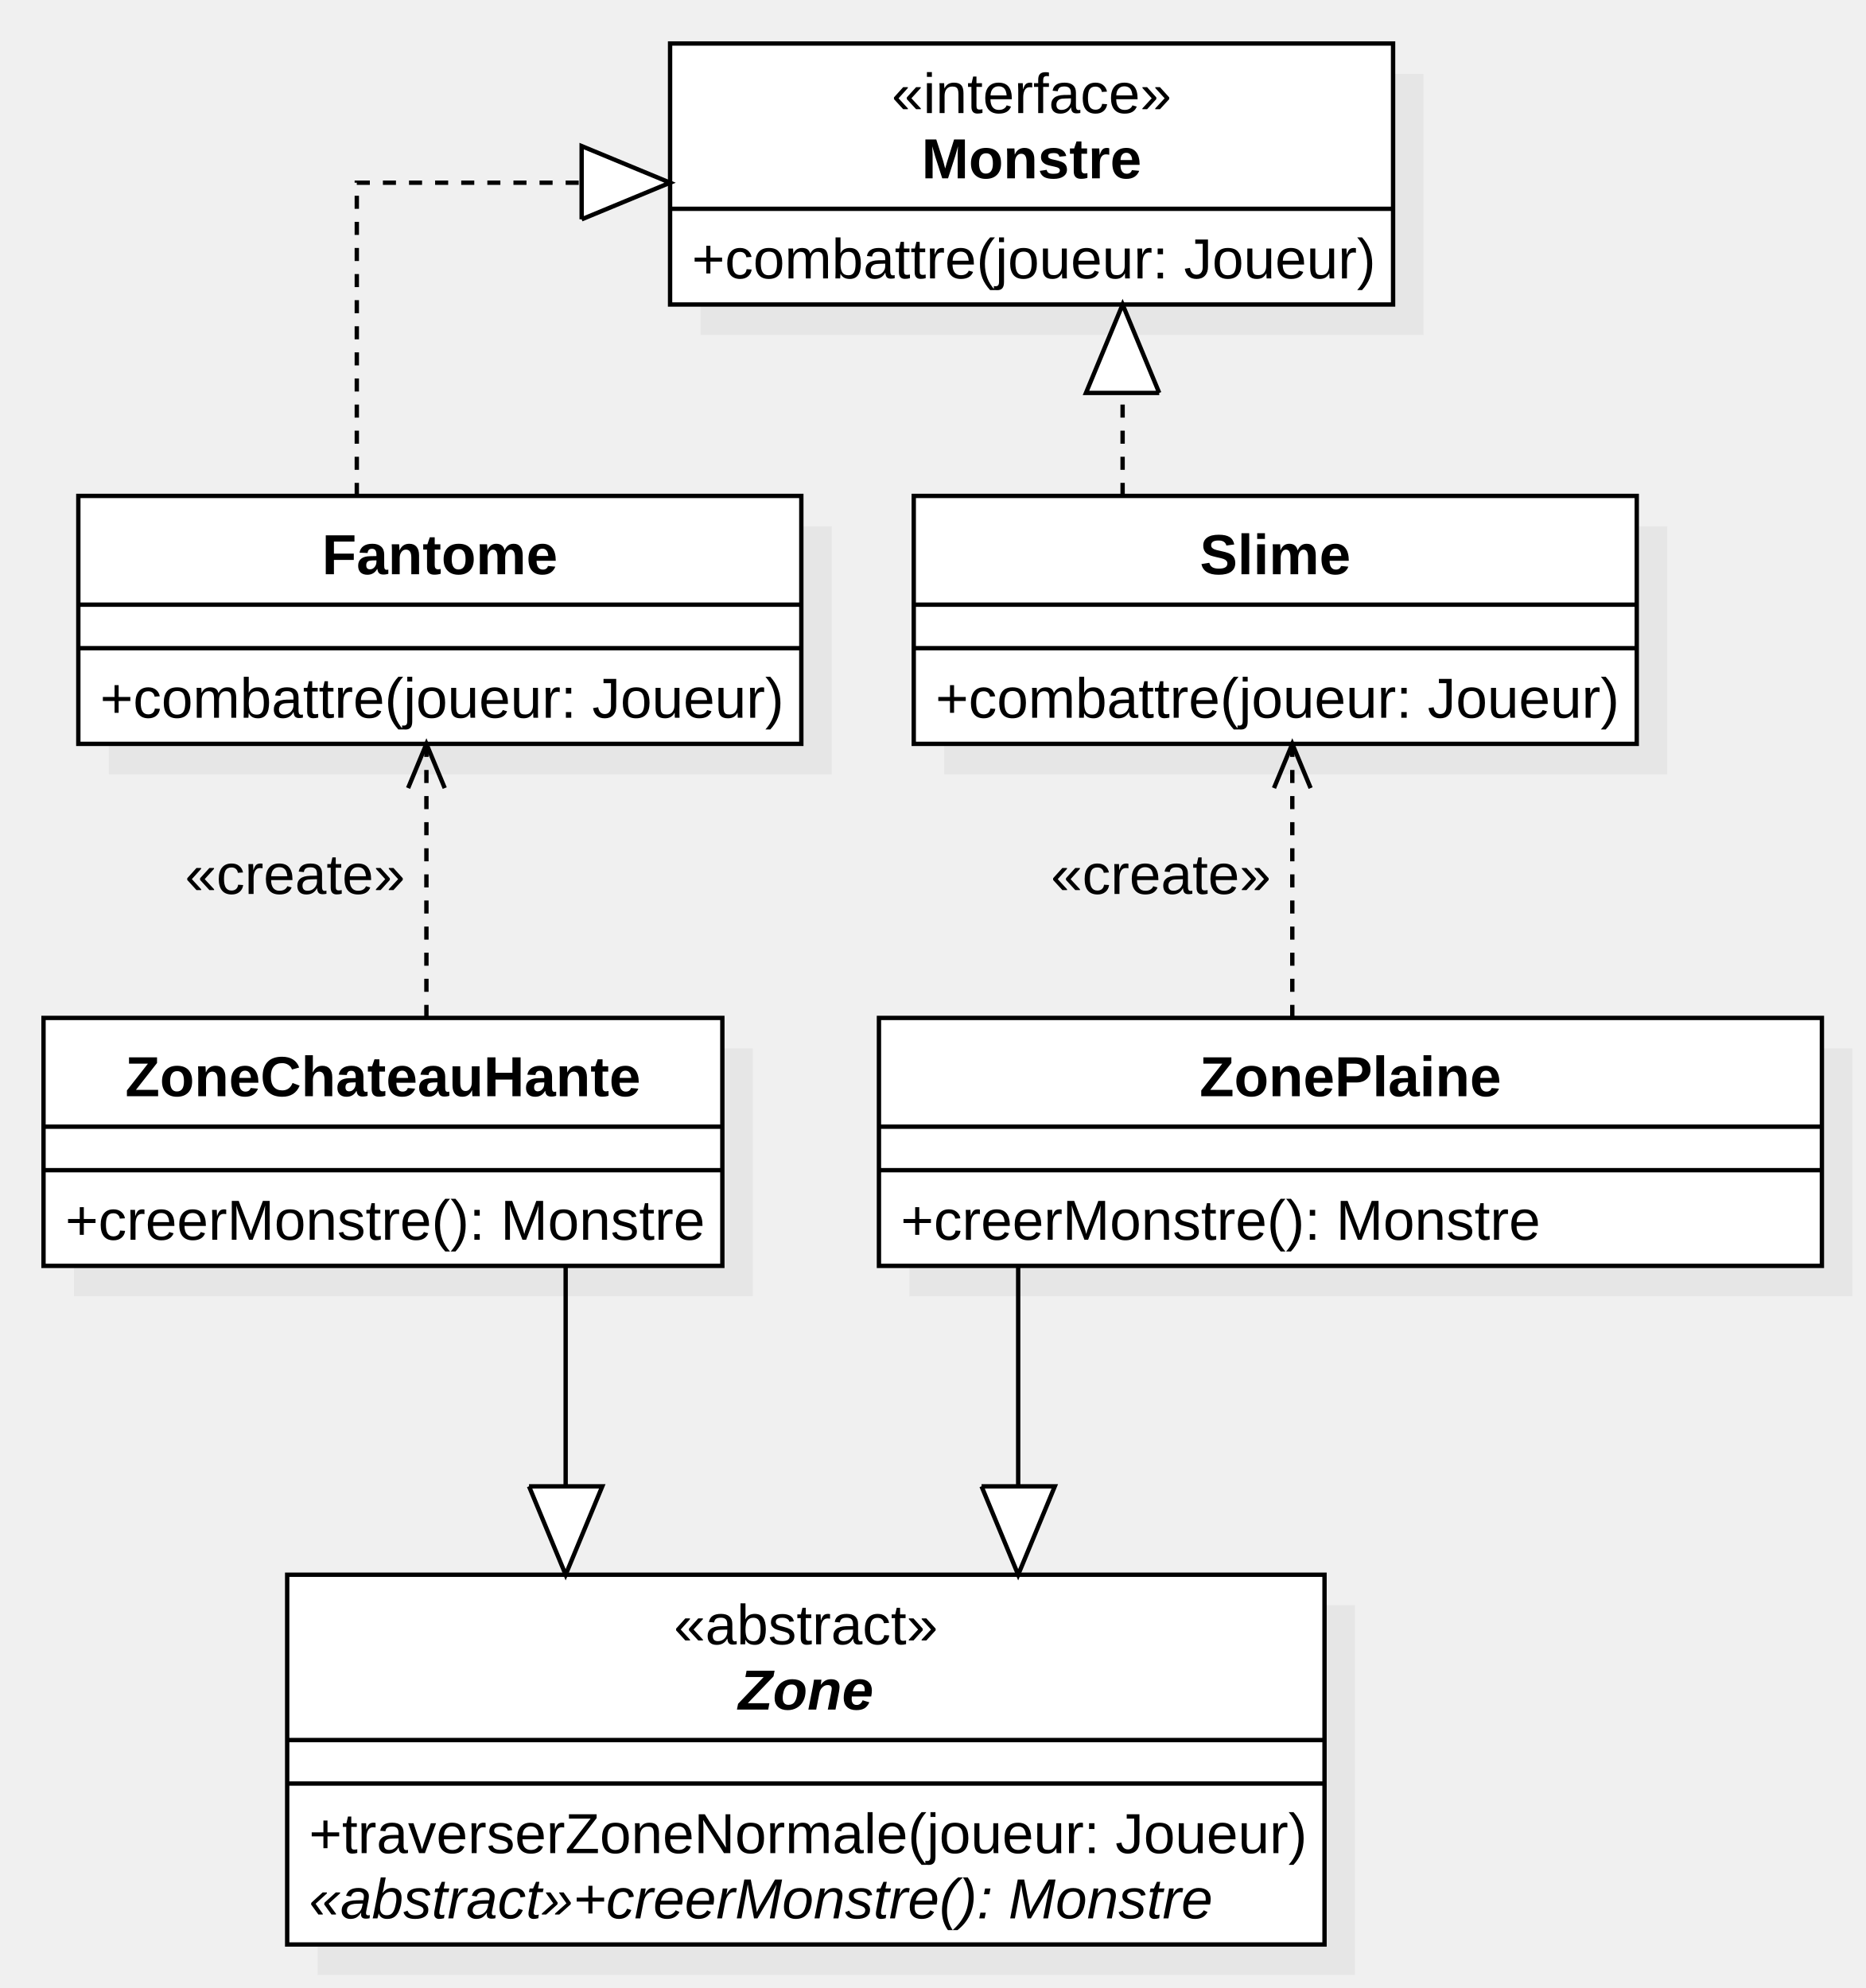
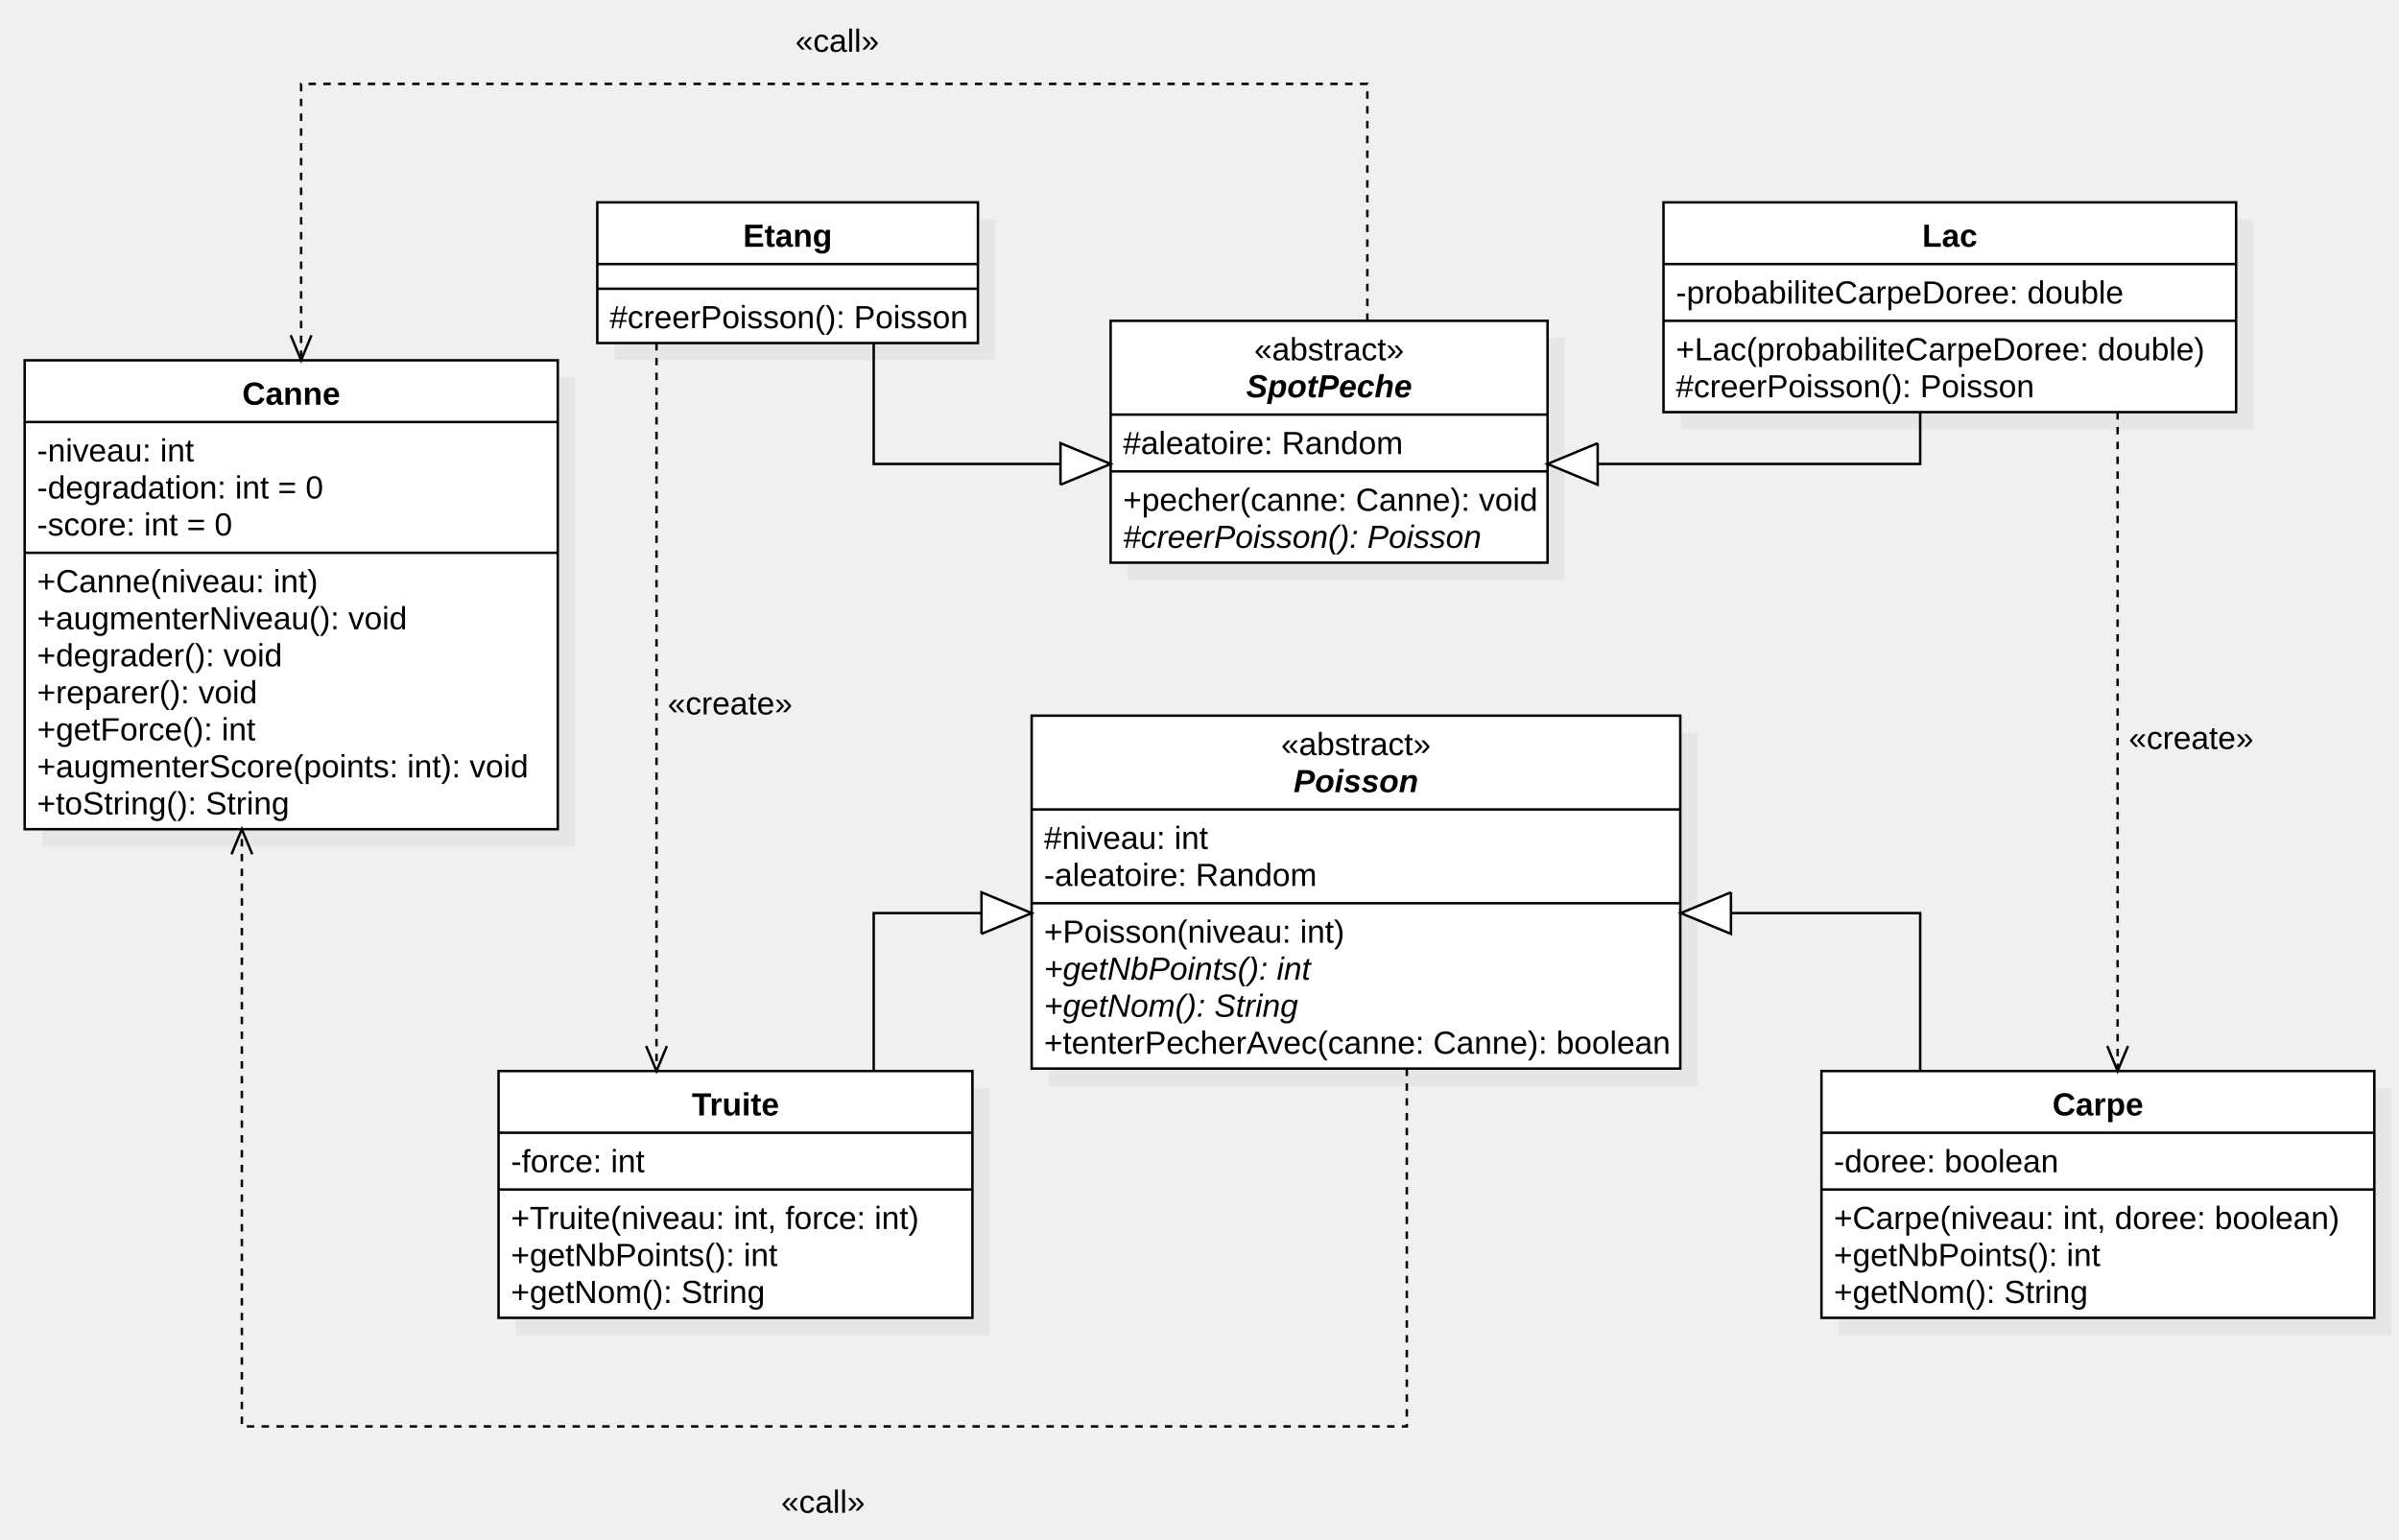
- <svg xmlns="http://www.w3.org/2000/svg" version="1.1" width="428.714" height="457">
+ <svg xmlns="http://www.w3.org/2000/svg" version="1.1" width="972" height="624">
  <defs />
  <g>
-     <g transform="translate(-158,-70) scale(1,1)">
-       <rect fill="#C0C0C0" stroke="none" x="319" y="87" width="166.162" height="60" opacity="0.2" />
-     </g>
-     <g transform="translate(-158,-70) scale(1,1)">
-       <rect fill="#ffffff" stroke="none" x="312" y="80" width="166.162" height="60" />
-     </g>
-     <g transform="translate(-158,-70) scale(1,1)">
-       <path fill="none" stroke="#000000" d="M 312 80 L 478.162 80 L 478.162 140 L 312 140 L 312 80 Z Z" stroke-miterlimit="10" />
-     </g>
-     <g transform="translate(-158,-70) scale(1,1)">
-       <path fill="none" stroke="#000000" d="M 312 118 L 478.162 118" stroke-miterlimit="10" />
-     </g>
-     <g transform="translate(-158,-70) scale(1,1)">
-       <g>
-         <path fill="none" stroke="none" />
-         <text fill="#000000" stroke="none" font-family="Arial" font-size="13px" font-style="normal" font-weight="normal" text-decoration="none" x="362.92" y="96">«interface»</text>
-       </g>
-     </g>
-     <g transform="translate(-158,-70) scale(1,1)">
-       <g>
-         <path fill="none" stroke="none" />
-         <text fill="#000000" stroke="none" font-family="Arial" font-size="13px" font-style="normal" font-weight="bold" text-decoration="none" x="369.801" y="111">Monstre</text>
-       </g>
-     </g>
-     <g transform="translate(-158,-70) scale(1,1)">
-       <g>
-         <path fill="none" stroke="none" />
-         <text fill="#000000" stroke="none" font-family="Arial" font-size="13px" font-style="normal" font-weight="normal" text-decoration="none" x="317" y="134">+combattre(joueur: Joueur)</text>
-       </g>
-     </g>
-     <g transform="translate(-158,-70) scale(1,1)">
-       <rect fill="#C0C0C0" stroke="none" x="375" y="191" width="166.162" height="57" opacity="0.2" />
-     </g>
-     <g transform="translate(-158,-70) scale(1,1)">
-       <rect fill="#ffffff" stroke="none" x="368" y="184" width="166.162" height="57" />
-     </g>
-     <g transform="translate(-158,-70) scale(1,1)">
-       <path fill="none" stroke="#000000" d="M 368 184 L 534.162 184 L 534.162 241 L 368 241 L 368 184 Z Z" stroke-miterlimit="10" />
-     </g>
-     <g transform="translate(-158,-70) scale(1,1)">
-       <path fill="none" stroke="#000000" d="M 368 209 L 534.162 209" stroke-miterlimit="10" />
-     </g>
-     <g transform="translate(-158,-70) scale(1,1)">
-       <path fill="none" stroke="#000000" d="M 368 219 L 534.162 219" stroke-miterlimit="10" />
-     </g>
-     <g transform="translate(-158,-70) scale(1,1)">
-       <g>
-         <path fill="none" stroke="none" />
-         <text fill="#000000" stroke="none" font-family="Arial" font-size="13px" font-style="normal" font-weight="bold" text-decoration="none" x="433.739" y="202">Slime</text>
-       </g>
-     </g>
-     <g transform="translate(-158,-70) scale(1,1)">
-       <g>
-         <path fill="none" stroke="none" />
-         <text fill="#000000" stroke="none" font-family="Arial" font-size="13px" font-style="normal" font-weight="normal" text-decoration="none" x="373" y="235">+combattre(joueur: Joueur)</text>
-       </g>
-     </g>
-     <g transform="translate(-158,-70) scale(1,1)">
-       <rect fill="#C0C0C0" stroke="none" x="183" y="191" width="166.162" height="57" opacity="0.2" />
-     </g>
-     <g transform="translate(-158,-70) scale(1,1)">
-       <rect fill="#ffffff" stroke="none" x="176" y="184" width="166.162" height="57" />
-     </g>
-     <g transform="translate(-158,-70) scale(1,1)">
-       <path fill="none" stroke="#000000" d="M 176 184 L 342.162 184 L 342.162 241 L 176 241 L 176 184 Z Z" stroke-miterlimit="10" />
-     </g>
-     <g transform="translate(-158,-70) scale(1,1)">
-       <path fill="none" stroke="#000000" d="M 176 209 L 342.162 209" stroke-miterlimit="10" />
-     </g>
-     <g transform="translate(-158,-70) scale(1,1)">
-       <path fill="none" stroke="#000000" d="M 176 219 L 342.162 219" stroke-miterlimit="10" />
-     </g>
-     <g transform="translate(-158,-70) scale(1,1)">
-       <g>
-         <path fill="none" stroke="none" />
-         <text fill="#000000" stroke="none" font-family="Arial" font-size="13px" font-style="normal" font-weight="bold" text-decoration="none" x="231.995" y="202">Fantome</text>
-       </g>
-     </g>
-     <g transform="translate(-158,-70) scale(1,1)">
-       <g>
-         <path fill="none" stroke="none" />
-         <text fill="#000000" stroke="none" font-family="Arial" font-size="13px" font-style="normal" font-weight="normal" text-decoration="none" x="181" y="235">+combattre(joueur: Joueur)</text>
-       </g>
-     </g>
-     <g transform="translate(-158,-70) scale(1,1)">
-       <path fill="none" stroke="#000000" d="M 416 184 L 416 140" stroke-miterlimit="10" stroke-dasharray="3" />
-     </g>
-     <g transform="translate(-158,-70) scale(1,1)">
-       <path fill="#FFFFFF" stroke="none" d="M 424.419 160.325 L 416 140 L 407.581 160.325" />
-     </g>
-     <g transform="translate(-158,-70) scale(1,1)">
-       <path fill="none" stroke="#000000" d="M 424.419 160.325 L 416 140 L 407.581 160.325 L 424.419 160.325" stroke-miterlimit="10" />
-     </g>
-     <g transform="translate(-158,-70) scale(1,1)">
-       <path fill="none" stroke="#000000" d="M 240 184 L 240 112 L 312 112" stroke-miterlimit="10" stroke-dasharray="3" />
-     </g>
-     <g transform="translate(-158,-70) scale(1,1)">
-       <path fill="#FFFFFF" stroke="none" d="M 291.675 120.419 L 312 112 L 291.675 103.581" />
-     </g>
-     <g transform="translate(-158,-70) scale(1,1)">
-       <path fill="none" stroke="#000000" d="M 291.675 120.419 L 312 112 L 291.675 103.581 L 291.675 120.419" stroke-miterlimit="10" />
-     </g>
-     <g transform="translate(-158,-70) scale(1,1)">
-       <rect fill="#C0C0C0" stroke="none" x="231" y="439" width="238.404" height="85" opacity="0.2" />
-     </g>
-     <g transform="translate(-158,-70) scale(1,1)">
-       <rect fill="#ffffff" stroke="none" x="224" y="432" width="238.404" height="85" />
-     </g>
-     <g transform="translate(-158,-70) scale(1,1)">
-       <path fill="none" stroke="#000000" d="M 224 432 L 462.404 432 L 462.404 517 L 224 517 L 224 432 Z Z" stroke-miterlimit="10" />
-     </g>
-     <g transform="translate(-158,-70) scale(1,1)">
-       <path fill="none" stroke="#000000" d="M 224 470 L 462.404 470" stroke-miterlimit="10" />
-     </g>
-     <g transform="translate(-158,-70) scale(1,1)">
-       <path fill="none" stroke="#000000" d="M 224 480 L 462.404 480" stroke-miterlimit="10" />
-     </g>
-     <g transform="translate(-158,-70) scale(1,1)">
-       <g>
-         <path fill="none" stroke="none" />
-         <text fill="#000000" stroke="none" font-family="Arial" font-size="13px" font-style="normal" font-weight="normal" text-decoration="none" x="312.851" y="448">«abstract»</text>
-       </g>
-     </g>
-     <g transform="translate(-158,-70) scale(1,1)">
-       <g>
-         <path fill="none" stroke="none" />
-         <text fill="#000000" stroke="none" font-family="Arial" font-size="13px" font-style="italic" font-weight="bold" text-decoration="none" x="327.676" y="463">Zone</text>
-       </g>
-     </g>
-     <g transform="translate(-158,-70) scale(1,1)">
-       <g>
-         <path fill="none" stroke="none" />
-         <text fill="#000000" stroke="none" font-family="Arial" font-size="13px" font-style="normal" font-weight="normal" text-decoration="none" x="229" y="496">+traverserZoneNormale(joueur: Joueur)</text>
-       </g>
-     </g>
-     <g transform="translate(-158,-70) scale(1,1)">
-       <g>
-         <path fill="none" stroke="none" />
-         <text fill="#000000" stroke="none" font-family="Arial" font-size="13px" font-style="italic" font-weight="normal" text-decoration="none" x="229" y="511">«abstract»+creerMonstre(): Monstre</text>
-       </g>
-     </g>
-     <g transform="translate(-158,-70) scale(1,1)">
-       <rect fill="#C0C0C0" stroke="none" x="367" y="311" width="216.714" height="57" opacity="0.2" />
-     </g>
-     <g transform="translate(-158,-70) scale(1,1)">
-       <rect fill="#ffffff" stroke="none" x="360" y="304" width="216.714" height="57" />
-     </g>
-     <g transform="translate(-158,-70) scale(1,1)">
-       <path fill="none" stroke="#000000" d="M 360 304 L 576.714 304 L 576.714 361 L 360 361 L 360 304 Z Z" stroke-miterlimit="10" />
-     </g>
-     <g transform="translate(-158,-70) scale(1,1)">
-       <path fill="none" stroke="#000000" d="M 360 329 L 576.714 329" stroke-miterlimit="10" />
-     </g>
-     <g transform="translate(-158,-70) scale(1,1)">
-       <path fill="none" stroke="#000000" d="M 360 339 L 576.714 339" stroke-miterlimit="10" />
-     </g>
-     <g transform="translate(-158,-70) scale(1,1)">
-       <g>
-         <path fill="none" stroke="none" />
-         <text fill="#000000" stroke="none" font-family="Arial" font-size="13px" font-style="normal" font-weight="bold" text-decoration="none" x="433.683" y="322">ZonePlaine</text>
-       </g>
-     </g>
-     <g transform="translate(-158,-70) scale(1,1)">
-       <g>
-         <path fill="none" stroke="none" />
-         <text fill="#000000" stroke="none" font-family="Arial" font-size="13px" font-style="normal" font-weight="normal" text-decoration="none" x="365" y="355">+creerMonstre(): Monstre</text>
-       </g>
-     </g>
-     <g transform="translate(-158,-70) scale(1,1)">
-       <rect fill="#C0C0C0" stroke="none" x="175" y="311" width="156.012" height="57" opacity="0.2" />
-     </g>
-     <g transform="translate(-158,-70) scale(1,1)">
-       <rect fill="#ffffff" stroke="none" x="168" y="304" width="156.012" height="57" />
-     </g>
-     <g transform="translate(-158,-70) scale(1,1)">
-       <path fill="none" stroke="#000000" d="M 168 304 L 324.012 304 L 324.012 361 L 168 361 L 168 304 Z Z" stroke-miterlimit="10" />
-     </g>
-     <g transform="translate(-158,-70) scale(1,1)">
-       <path fill="none" stroke="#000000" d="M 168 329 L 324.012 329" stroke-miterlimit="10" />
-     </g>
-     <g transform="translate(-158,-70) scale(1,1)">
-       <path fill="none" stroke="#000000" d="M 168 339 L 324.012 339" stroke-miterlimit="10" />
-     </g>
-     <g transform="translate(-158,-70) scale(1,1)">
-       <g>
-         <path fill="none" stroke="none" />
-         <text fill="#000000" stroke="none" font-family="Arial" font-size="13px" font-style="normal" font-weight="bold" text-decoration="none" x="186.776" y="322">ZoneChateauHante</text>
-       </g>
-     </g>
-     <g transform="translate(-158,-70) scale(1,1)">
-       <g>
-         <path fill="none" stroke="none" />
-         <text fill="#000000" stroke="none" font-family="Arial" font-size="13px" font-style="normal" font-weight="normal" text-decoration="none" x="173" y="355">+creerMonstre(): Monstre</text>
-       </g>
-     </g>
-     <g transform="translate(-158,-70) scale(1,1)">
-       <path fill="none" stroke="#000000" d="M 288 361 L 288 432" stroke-miterlimit="10" />
-     </g>
-     <g transform="translate(-158,-70) scale(1,1)">
-       <path fill="#FFFFFF" stroke="none" d="M 279.581 411.675 L 288 432 L 296.419 411.675" />
-     </g>
-     <g transform="translate(-158,-70) scale(1,1)">
-       <path fill="none" stroke="#000000" d="M 279.581 411.675 L 288 432 L 296.419 411.675 L 279.581 411.675" stroke-miterlimit="10" />
-     </g>
-     <g transform="translate(-158,-70) scale(1,1)">
-       <path fill="none" stroke="#000000" d="M 392 361 L 392 432" stroke-miterlimit="10" />
-     </g>
-     <g transform="translate(-158,-70) scale(1,1)">
-       <path fill="#FFFFFF" stroke="none" d="M 383.581 411.675 L 392 432 L 400.419 411.675" />
-     </g>
-     <g transform="translate(-158,-70) scale(1,1)">
-       <path fill="none" stroke="#000000" d="M 383.581 411.675 L 392 432 L 400.419 411.675 L 383.581 411.675" stroke-miterlimit="10" />
-     </g>
-     <g transform="translate(-158,-70) scale(1,1)">
-       <path fill="none" stroke="#000000" d="M 256 304 L 256 241" stroke-miterlimit="10" stroke-dasharray="3" />
-     </g>
-     <g transform="translate(-158,-70) scale(1,1)">
-       <path fill="none" stroke="#000000" d="M 260.21 251.163 L 256 241 L 251.79 251.163" stroke-miterlimit="10" />
-     </g>
-     <g transform="translate(-158,-70) scale(1,1)">
-       <g>
-         <path fill="none" stroke="none" />
-         <text fill="#000000" stroke="none" font-family="Arial" font-size="13px" font-style="normal" font-weight="normal" text-decoration="none" x="200.5" y="275.5">«create»</text>
-       </g>
-     </g>
-     <g transform="translate(-158,-70) scale(1,1)">
-       <path fill="none" stroke="#000000" d="M 455 304 L 455 241" stroke-miterlimit="10" stroke-dasharray="3" />
-     </g>
-     <g transform="translate(-158,-70) scale(1,1)">
-       <path fill="none" stroke="#000000" d="M 459.21 251.163 L 455 241 L 450.79 251.163" stroke-miterlimit="10" />
-     </g>
-     <g transform="translate(-158,-70) scale(1,1)">
-       <g>
-         <path fill="none" stroke="none" />
-         <text fill="#000000" stroke="none" font-family="Arial" font-size="13px" font-style="normal" font-weight="normal" text-decoration="none" x="399.5" y="275.5">«create»</text>
+     <g transform="translate(-22,-206) scale(1,1)">
+       <rect fill="#C0C0C0" stroke="none" x="39" y="359" width="216" height="190" opacity="0.2" />
+     </g>
+     <g transform="translate(-22,-206) scale(1,1)">
+       <rect fill="#ffffff" stroke="none" x="32" y="352" width="216" height="190" />
+     </g>
+     <g transform="translate(-22,-206) scale(1,1)">
+       <path fill="none" stroke="#000000" d="M 32 352 L 248 352 L 248 542 L 32 542 L 32 352 Z Z" stroke-miterlimit="10" />
+     </g>
+     <g transform="translate(-22,-206) scale(1,1)">
+       <path fill="none" stroke="#000000" d="M 32 377 L 248 377" stroke-miterlimit="10" />
+     </g>
+     <g transform="translate(-22,-206) scale(1,1)">
+       <path fill="none" stroke="#000000" d="M 32 430 L 248 430" stroke-miterlimit="10" />
+     </g>
+     <g transform="translate(-22,-206) scale(1,1)">
+       <g>
+         <path fill="none" stroke="none" />
+         <text fill="#000000" stroke="none" font-family="Arial" font-size="13px" font-style="normal" font-weight="bold" text-decoration="none" x="120.135" y="370">Canne</text>
+       </g>
+     </g>
+     <g transform="translate(-22,-206) scale(1,1)">
+       <g>
+         <path fill="none" stroke="none" />
+         <text fill="#000000" stroke="none" font-family="Arial" font-size="13px" font-style="normal" font-weight="normal" text-decoration="none" x="37" y="393">-niveau: int</text>
+       </g>
+     </g>
+     <g transform="translate(-22,-206) scale(1,1)">
+       <g>
+         <path fill="none" stroke="none" />
+         <text fill="#000000" stroke="none" font-family="Arial" font-size="13px" font-style="normal" font-weight="normal" text-decoration="none" x="37" y="408">-degradation: int = 0</text>
+       </g>
+     </g>
+     <g transform="translate(-22,-206) scale(1,1)">
+       <g>
+         <path fill="none" stroke="none" />
+         <text fill="#000000" stroke="none" font-family="Arial" font-size="13px" font-style="normal" font-weight="normal" text-decoration="none" x="37" y="423">-score: int = 0</text>
+       </g>
+     </g>
+     <g transform="translate(-22,-206) scale(1,1)">
+       <g>
+         <path fill="none" stroke="none" />
+         <text fill="#000000" stroke="none" font-family="Arial" font-size="13px" font-style="normal" font-weight="normal" text-decoration="none" x="37" y="446">+Canne(niveau: int)</text>
+       </g>
+     </g>
+     <g transform="translate(-22,-206) scale(1,1)">
+       <g>
+         <path fill="none" stroke="none" />
+         <text fill="#000000" stroke="none" font-family="Arial" font-size="13px" font-style="normal" font-weight="normal" text-decoration="none" x="37" y="461">+augmenterNiveau(): void</text>
+       </g>
+     </g>
+     <g transform="translate(-22,-206) scale(1,1)">
+       <g>
+         <path fill="none" stroke="none" />
+         <text fill="#000000" stroke="none" font-family="Arial" font-size="13px" font-style="normal" font-weight="normal" text-decoration="none" x="37" y="476">+degrader(): void</text>
+       </g>
+     </g>
+     <g transform="translate(-22,-206) scale(1,1)">
+       <g>
+         <path fill="none" stroke="none" />
+         <text fill="#000000" stroke="none" font-family="Arial" font-size="13px" font-style="normal" font-weight="normal" text-decoration="none" x="37" y="491">+reparer(): void</text>
+       </g>
+     </g>
+     <g transform="translate(-22,-206) scale(1,1)">
+       <g>
+         <path fill="none" stroke="none" />
+         <text fill="#000000" stroke="none" font-family="Arial" font-size="13px" font-style="normal" font-weight="normal" text-decoration="none" x="37" y="506">+getForce(): int</text>
+       </g>
+     </g>
+     <g transform="translate(-22,-206) scale(1,1)">
+       <g>
+         <path fill="none" stroke="none" />
+         <text fill="#000000" stroke="none" font-family="Arial" font-size="13px" font-style="normal" font-weight="normal" text-decoration="none" x="37" y="521">+augmenterScore(points: int): void</text>
+       </g>
+     </g>
+     <g transform="translate(-22,-206) scale(1,1)">
+       <g>
+         <path fill="none" stroke="none" />
+         <text fill="#000000" stroke="none" font-family="Arial" font-size="13px" font-style="normal" font-weight="normal" text-decoration="none" x="37" y="536">+toString(): String</text>
+       </g>
+     </g>
+     <g transform="translate(-22,-206) scale(1,1)">
+       <rect fill="#C0C0C0" stroke="none" x="767" y="647" width="224" height="100" opacity="0.2" />
+     </g>
+     <g transform="translate(-22,-206) scale(1,1)">
+       <rect fill="#ffffff" stroke="none" x="760" y="640" width="224" height="100" />
+     </g>
+     <g transform="translate(-22,-206) scale(1,1)">
+       <path fill="none" stroke="#000000" d="M 760 640 L 984 640 L 984 740 L 760 740 L 760 640 Z Z" stroke-miterlimit="10" />
+     </g>
+     <g transform="translate(-22,-206) scale(1,1)">
+       <path fill="none" stroke="#000000" d="M 760 665 L 984 665" stroke-miterlimit="10" />
+     </g>
+     <g transform="translate(-22,-206) scale(1,1)">
+       <path fill="none" stroke="#000000" d="M 760 688 L 984 688" stroke-miterlimit="10" />
+     </g>
+     <g transform="translate(-22,-206) scale(1,1)">
+       <g>
+         <path fill="none" stroke="none" />
+         <text fill="#000000" stroke="none" font-family="Arial" font-size="13px" font-style="normal" font-weight="bold" text-decoration="none" x="853.576" y="658">Carpe</text>
+       </g>
+     </g>
+     <g transform="translate(-22,-206) scale(1,1)">
+       <g>
+         <path fill="none" stroke="none" />
+         <text fill="#000000" stroke="none" font-family="Arial" font-size="13px" font-style="normal" font-weight="normal" text-decoration="none" x="765" y="681">-doree: boolean</text>
+       </g>
+     </g>
+     <g transform="translate(-22,-206) scale(1,1)">
+       <g>
+         <path fill="none" stroke="none" />
+         <text fill="#000000" stroke="none" font-family="Arial" font-size="13px" font-style="normal" font-weight="normal" text-decoration="none" x="765" y="704">+Carpe(niveau: int, doree: boolean)</text>
+       </g>
+     </g>
+     <g transform="translate(-22,-206) scale(1,1)">
+       <g>
+         <path fill="none" stroke="none" />
+         <text fill="#000000" stroke="none" font-family="Arial" font-size="13px" font-style="normal" font-weight="normal" text-decoration="none" x="765" y="719">+getNbPoints(): int</text>
+       </g>
+     </g>
+     <g transform="translate(-22,-206) scale(1,1)">
+       <g>
+         <path fill="none" stroke="none" />
+         <text fill="#000000" stroke="none" font-family="Arial" font-size="13px" font-style="normal" font-weight="normal" text-decoration="none" x="765" y="734">+getNom(): String</text>
+       </g>
+     </g>
+     <g transform="translate(-22,-206) scale(1,1)">
+       <rect fill="#C0C0C0" stroke="none" x="271" y="295" width="154.228" height="57" opacity="0.2" />
+     </g>
+     <g transform="translate(-22,-206) scale(1,1)">
+       <rect fill="#ffffff" stroke="none" x="264" y="288" width="154.228" height="57" />
+     </g>
+     <g transform="translate(-22,-206) scale(1,1)">
+       <path fill="none" stroke="#000000" d="M 264 288 L 418.228 288 L 418.228 345 L 264 345 L 264 288 Z Z" stroke-miterlimit="10" />
+     </g>
+     <g transform="translate(-22,-206) scale(1,1)">
+       <path fill="none" stroke="#000000" d="M 264 313 L 418.228 313" stroke-miterlimit="10" />
+     </g>
+     <g transform="translate(-22,-206) scale(1,1)">
+       <path fill="none" stroke="#000000" d="M 264 323 L 418.228 323" stroke-miterlimit="10" />
+     </g>
+     <g transform="translate(-22,-206) scale(1,1)">
+       <g>
+         <path fill="none" stroke="none" />
+         <text fill="#000000" stroke="none" font-family="Arial" font-size="13px" font-style="normal" font-weight="bold" text-decoration="none" x="323.058" y="306">Etang</text>
+       </g>
+     </g>
+     <g transform="translate(-22,-206) scale(1,1)">
+       <g>
+         <path fill="none" stroke="none" />
+         <text fill="#000000" stroke="none" font-family="Arial" font-size="13px" font-style="normal" font-weight="normal" text-decoration="none" x="269" y="339">#creerPoisson(): Poisson</text>
+       </g>
+     </g>
+     <g transform="translate(-22,-206) scale(1,1)">
+       <rect fill="#C0C0C0" stroke="none" x="703" y="295" width="232" height="85" opacity="0.2" />
+     </g>
+     <g transform="translate(-22,-206) scale(1,1)">
+       <rect fill="#ffffff" stroke="none" x="696" y="288" width="232" height="85" />
+     </g>
+     <g transform="translate(-22,-206) scale(1,1)">
+       <path fill="none" stroke="#000000" d="M 696 288 L 928 288 L 928 373 L 696 373 L 696 288 Z Z" stroke-miterlimit="10" />
+     </g>
+     <g transform="translate(-22,-206) scale(1,1)">
+       <path fill="none" stroke="#000000" d="M 696 313 L 928 313" stroke-miterlimit="10" />
+     </g>
+     <g transform="translate(-22,-206) scale(1,1)">
+       <path fill="none" stroke="#000000" d="M 696 336 L 928 336" stroke-miterlimit="10" />
+     </g>
+     <g transform="translate(-22,-206) scale(1,1)">
+       <g>
+         <path fill="none" stroke="none" />
+         <text fill="#000000" stroke="none" font-family="Arial" font-size="13px" font-style="normal" font-weight="bold" text-decoration="none" x="800.8" y="306">Lac</text>
+       </g>
+     </g>
+     <g transform="translate(-22,-206) scale(1,1)">
+       <g>
+         <path fill="none" stroke="none" />
+         <text fill="#000000" stroke="none" font-family="Arial" font-size="13px" font-style="normal" font-weight="normal" text-decoration="none" x="701" y="329">-probabiliteCarpeDoree: double</text>
+       </g>
+     </g>
+     <g transform="translate(-22,-206) scale(1,1)">
+       <g>
+         <path fill="none" stroke="none" />
+         <text fill="#000000" stroke="none" font-family="Arial" font-size="13px" font-style="normal" font-weight="normal" text-decoration="none" x="701" y="352">+Lac(probabiliteCarpeDoree: double)</text>
+       </g>
+     </g>
+     <g transform="translate(-22,-206) scale(1,1)">
+       <g>
+         <path fill="none" stroke="none" />
+         <text fill="#000000" stroke="none" font-family="Arial" font-size="13px" font-style="normal" font-weight="normal" text-decoration="none" x="701" y="367">#creerPoisson(): Poisson</text>
+       </g>
+     </g>
+     <g transform="translate(-22,-206) scale(1,1)">
+       <rect fill="#C0C0C0" stroke="none" x="447" y="503" width="262.792" height="143" opacity="0.2" />
+     </g>
+     <g transform="translate(-22,-206) scale(1,1)">
+       <rect fill="#ffffff" stroke="none" x="440" y="496" width="262.792" height="143" />
+     </g>
+     <g transform="translate(-22,-206) scale(1,1)">
+       <path fill="none" stroke="#000000" d="M 440 496 L 702.792 496 L 702.792 639 L 440 639 L 440 496 Z Z" stroke-miterlimit="10" />
+     </g>
+     <g transform="translate(-22,-206) scale(1,1)">
+       <path fill="none" stroke="#000000" d="M 440 534 L 702.792 534" stroke-miterlimit="10" />
+     </g>
+     <g transform="translate(-22,-206) scale(1,1)">
+       <path fill="none" stroke="#000000" d="M 440 572 L 702.792 572" stroke-miterlimit="10" />
+     </g>
+     <g transform="translate(-22,-206) scale(1,1)">
+       <g>
+         <path fill="none" stroke="none" />
+         <text fill="#000000" stroke="none" font-family="Arial" font-size="13px" font-style="normal" font-weight="normal" text-decoration="none" x="541.045" y="512">«abstract»</text>
+       </g>
+     </g>
+     <g transform="translate(-22,-206) scale(1,1)">
+       <g>
+         <path fill="none" stroke="none" />
+         <text fill="#000000" stroke="none" font-family="Arial" font-size="13px" font-style="italic" font-weight="bold" text-decoration="none" x="546.113" y="527">Poisson</text>
+       </g>
+     </g>
+     <g transform="translate(-22,-206) scale(1,1)">
+       <g>
+         <path fill="none" stroke="none" />
+         <text fill="#000000" stroke="none" font-family="Arial" font-size="13px" font-style="normal" font-weight="normal" text-decoration="none" x="445" y="550">#niveau: int</text>
+       </g>
+     </g>
+     <g transform="translate(-22,-206) scale(1,1)">
+       <g>
+         <path fill="none" stroke="none" />
+         <text fill="#000000" stroke="none" font-family="Arial" font-size="13px" font-style="normal" font-weight="normal" text-decoration="none" x="445" y="565">-aleatoire: Random</text>
+       </g>
+     </g>
+     <g transform="translate(-22,-206) scale(1,1)">
+       <g>
+         <path fill="none" stroke="none" />
+         <text fill="#000000" stroke="none" font-family="Arial" font-size="13px" font-style="normal" font-weight="normal" text-decoration="none" x="445" y="588">+Poisson(niveau: int)</text>
+       </g>
+     </g>
+     <g transform="translate(-22,-206) scale(1,1)">
+       <g>
+         <path fill="none" stroke="none" />
+         <text fill="#000000" stroke="none" font-family="Arial" font-size="13px" font-style="italic" font-weight="normal" text-decoration="none" x="445" y="603">+getNbPoints(): int</text>
+       </g>
+     </g>
+     <g transform="translate(-22,-206) scale(1,1)">
+       <g>
+         <path fill="none" stroke="none" />
+         <text fill="#000000" stroke="none" font-family="Arial" font-size="13px" font-style="italic" font-weight="normal" text-decoration="none" x="445" y="618">+getNom(): String</text>
+       </g>
+     </g>
+     <g transform="translate(-22,-206) scale(1,1)">
+       <g>
+         <path fill="none" stroke="none" />
+         <text fill="#000000" stroke="none" font-family="Arial" font-size="13px" font-style="normal" font-weight="normal" text-decoration="none" x="445" y="633">+tenterPecherAvec(canne: Canne): boolean</text>
+       </g>
+     </g>
+     <g transform="translate(-22,-206) scale(1,1)">
+       <path fill="none" stroke="#000000" d="M 800 640 L 800 576 L 703 576" stroke-miterlimit="10" />
+     </g>
+     <g transform="translate(-22,-206) scale(1,1)">
+       <path fill="#FFFFFF" stroke="none" d="M 723.325 567.581 L 703 576 L 723.325 584.419" />
+     </g>
+     <g transform="translate(-22,-206) scale(1,1)">
+       <path fill="none" stroke="#000000" d="M 723.325 567.581 L 703 576 L 723.325 584.419 L 723.325 567.581" stroke-miterlimit="10" />
+     </g>
+     <g transform="translate(-22,-206) scale(1,1)">
+       <rect fill="#C0C0C0" stroke="none" x="479" y="343" width="177.022" height="98" opacity="0.2" />
+     </g>
+     <g transform="translate(-22,-206) scale(1,1)">
+       <rect fill="#ffffff" stroke="none" x="472" y="336" width="177.022" height="98" />
+     </g>
+     <g transform="translate(-22,-206) scale(1,1)">
+       <path fill="none" stroke="#000000" d="M 472 336 L 649.022 336 L 649.022 434 L 472 434 L 472 336 Z Z" stroke-miterlimit="10" />
+     </g>
+     <g transform="translate(-22,-206) scale(1,1)">
+       <path fill="none" stroke="#000000" d="M 472 374 L 649.022 374" stroke-miterlimit="10" />
+     </g>
+     <g transform="translate(-22,-206) scale(1,1)">
+       <path fill="none" stroke="#000000" d="M 472 397 L 649.022 397" stroke-miterlimit="10" />
+     </g>
+     <g transform="translate(-22,-206) scale(1,1)">
+       <g>
+         <path fill="none" stroke="none" />
+         <text fill="#000000" stroke="none" font-family="Arial" font-size="13px" font-style="normal" font-weight="normal" text-decoration="none" x="530.16" y="352">«abstract»</text>
+       </g>
+     </g>
+     <g transform="translate(-22,-206) scale(1,1)">
+       <g>
+         <path fill="none" stroke="none" />
+         <text fill="#000000" stroke="none" font-family="Arial" font-size="13px" font-style="italic" font-weight="bold" text-decoration="none" x="526.919" y="367">SpotPeche</text>
+       </g>
+     </g>
+     <g transform="translate(-22,-206) scale(1,1)">
+       <g>
+         <path fill="none" stroke="none" />
+         <text fill="#000000" stroke="none" font-family="Arial" font-size="13px" font-style="normal" font-weight="normal" text-decoration="none" x="477" y="390">#aleatoire: Random</text>
+       </g>
+     </g>
+     <g transform="translate(-22,-206) scale(1,1)">
+       <g>
+         <path fill="none" stroke="none" />
+         <text fill="#000000" stroke="none" font-family="Arial" font-size="13px" font-style="normal" font-weight="normal" text-decoration="none" x="477" y="413">+pecher(canne: Canne): void</text>
+       </g>
+     </g>
+     <g transform="translate(-22,-206) scale(1,1)">
+       <g>
+         <path fill="none" stroke="none" />
+         <text fill="#000000" stroke="none" font-family="Arial" font-size="13px" font-style="italic" font-weight="normal" text-decoration="none" x="477" y="428">#creerPoisson(): Poisson</text>
+       </g>
+     </g>
+     <g transform="translate(-22,-206) scale(1,1)">
+       <path fill="none" stroke="#000000" d="M 376 345 L 376 394 L 472 394" stroke-miterlimit="10" />
+     </g>
+     <g transform="translate(-22,-206) scale(1,1)">
+       <path fill="#FFFFFF" stroke="none" d="M 451.675 402.419 L 472 394 L 451.675 385.581" />
+     </g>
+     <g transform="translate(-22,-206) scale(1,1)">
+       <path fill="none" stroke="#000000" d="M 451.675 402.419 L 472 394 L 451.675 385.581 L 451.675 402.419" stroke-miterlimit="10" />
+     </g>
+     <g transform="translate(-22,-206) scale(1,1)">
+       <path fill="none" stroke="#000000" d="M 800 373 L 800 394 L 649 394" stroke-miterlimit="10" />
+     </g>
+     <g transform="translate(-22,-206) scale(1,1)">
+       <path fill="#FFFFFF" stroke="none" d="M 669.325 385.581 L 649 394 L 669.325 402.419" />
+     </g>
+     <g transform="translate(-22,-206) scale(1,1)">
+       <path fill="none" stroke="#000000" d="M 669.325 385.581 L 649 394 L 669.325 402.419 L 669.325 385.581" stroke-miterlimit="10" />
+     </g>
+     <g transform="translate(-22,-206) scale(1,1)">
+       <rect fill="#C0C0C0" stroke="none" x="231" y="647" width="192" height="100" opacity="0.2" />
+     </g>
+     <g transform="translate(-22,-206) scale(1,1)">
+       <rect fill="#ffffff" stroke="none" x="224" y="640" width="192" height="100" />
+     </g>
+     <g transform="translate(-22,-206) scale(1,1)">
+       <path fill="none" stroke="#000000" d="M 224 640 L 416 640 L 416 740 L 224 740 L 224 640 Z Z" stroke-miterlimit="10" />
+     </g>
+     <g transform="translate(-22,-206) scale(1,1)">
+       <path fill="none" stroke="#000000" d="M 224 665 L 416 665" stroke-miterlimit="10" />
+     </g>
+     <g transform="translate(-22,-206) scale(1,1)">
+       <path fill="none" stroke="#000000" d="M 224 688 L 416 688" stroke-miterlimit="10" />
+     </g>
+     <g transform="translate(-22,-206) scale(1,1)">
+       <g>
+         <path fill="none" stroke="none" />
+         <text fill="#000000" stroke="none" font-family="Arial" font-size="13px" font-style="normal" font-weight="bold" text-decoration="none" x="302.303" y="658">Truite</text>
+       </g>
+     </g>
+     <g transform="translate(-22,-206) scale(1,1)">
+       <g>
+         <path fill="none" stroke="none" />
+         <text fill="#000000" stroke="none" font-family="Arial" font-size="13px" font-style="normal" font-weight="normal" text-decoration="none" x="229" y="681">-force: int</text>
+       </g>
+     </g>
+     <g transform="translate(-22,-206) scale(1,1)">
+       <g>
+         <path fill="none" stroke="none" />
+         <text fill="#000000" stroke="none" font-family="Arial" font-size="13px" font-style="normal" font-weight="normal" text-decoration="none" x="229" y="704">+Truite(niveau: int, force: int)</text>
+       </g>
+     </g>
+     <g transform="translate(-22,-206) scale(1,1)">
+       <g>
+         <path fill="none" stroke="none" />
+         <text fill="#000000" stroke="none" font-family="Arial" font-size="13px" font-style="normal" font-weight="normal" text-decoration="none" x="229" y="719">+getNbPoints(): int</text>
+       </g>
+     </g>
+     <g transform="translate(-22,-206) scale(1,1)">
+       <g>
+         <path fill="none" stroke="none" />
+         <text fill="#000000" stroke="none" font-family="Arial" font-size="13px" font-style="normal" font-weight="normal" text-decoration="none" x="229" y="734">+getNom(): String</text>
+       </g>
+     </g>
+     <g transform="translate(-22,-206) scale(1,1)">
+       <path fill="none" stroke="#000000" d="M 376 640 L 376 576 L 440 576" stroke-miterlimit="10" />
+     </g>
+     <g transform="translate(-22,-206) scale(1,1)">
+       <path fill="#FFFFFF" stroke="none" d="M 419.675 584.419 L 440 576 L 419.675 567.581" />
+     </g>
+     <g transform="translate(-22,-206) scale(1,1)">
+       <path fill="none" stroke="#000000" d="M 419.675 584.419 L 440 576 L 419.675 567.581 L 419.675 584.419" stroke-miterlimit="10" />
+     </g>
+     <g transform="translate(-22,-206) scale(1,1)">
+       <path fill="none" stroke="#000000" d="M 576 336 L 576 240 L 144 240 L 144 352" stroke-miterlimit="10" stroke-dasharray="3" />
+     </g>
+     <g transform="translate(-22,-206) scale(1,1)">
+       <path fill="none" stroke="#000000" d="M 139.79 341.837 L 144 352 L 148.21 341.837" stroke-miterlimit="10" />
+     </g>
+     <g transform="translate(-22,-206) scale(1,1)">
+       <g>
+         <path fill="none" stroke="none" />
+         <text fill="#000000" stroke="none" font-family="Arial" font-size="13px" font-style="normal" font-weight="normal" text-decoration="none" x="344.227" y="227">«call»</text>
+       </g>
+     </g>
+     <g transform="translate(-22,-206) scale(1,1)">
+       <path fill="none" stroke="#000000" d="M 592 639 L 592 784 L 120 784 L 120 542" stroke-miterlimit="10" stroke-dasharray="3" />
+     </g>
+     <g transform="translate(-22,-206) scale(1,1)">
+       <path fill="none" stroke="#000000" d="M 124.21 552.163 L 120 542 L 115.79 552.163" stroke-miterlimit="10" />
+     </g>
+     <g transform="translate(-22,-206) scale(1,1)">
+       <g>
+         <path fill="none" stroke="none" />
+         <text fill="#000000" stroke="none" font-family="Arial" font-size="13px" font-style="normal" font-weight="normal" text-decoration="none" x="338.5" y="819">«call»</text>
+       </g>
+     </g>
+     <g transform="translate(-22,-206) scale(1,1)">
+       <path fill="none" stroke="#000000" d="M 288 345 L 288 640" stroke-miterlimit="10" stroke-dasharray="3" />
+     </g>
+     <g transform="translate(-22,-206) scale(1,1)">
+       <path fill="none" stroke="#000000" d="M 283.79 629.837 L 288 640 L 292.21 629.837" stroke-miterlimit="10" />
+     </g>
+     <g transform="translate(-22,-206) scale(1,1)">
+       <g>
+         <path fill="none" stroke="none" />
+         <text fill="#000000" stroke="none" font-family="Arial" font-size="13px" font-style="normal" font-weight="normal" text-decoration="none" x="292.5" y="495.5">«create»</text>
+       </g>
+     </g>
+     <g transform="translate(-22,-206) scale(1,1)">
+       <path fill="none" stroke="#000000" d="M 880 373 L 880 640" stroke-miterlimit="10" stroke-dasharray="3" />
+     </g>
+     <g transform="translate(-22,-206) scale(1,1)">
+       <path fill="none" stroke="#000000" d="M 875.79 629.837 L 880 640 L 884.21 629.837" stroke-miterlimit="10" />
+     </g>
+     <g transform="translate(-22,-206) scale(1,1)">
+       <g>
+         <path fill="none" stroke="none" />
+         <text fill="#000000" stroke="none" font-family="Arial" font-size="13px" font-style="normal" font-weight="normal" text-decoration="none" x="884.5" y="509.5">«create»</text>
      </g>
    </g>
  </g>
</svg>
